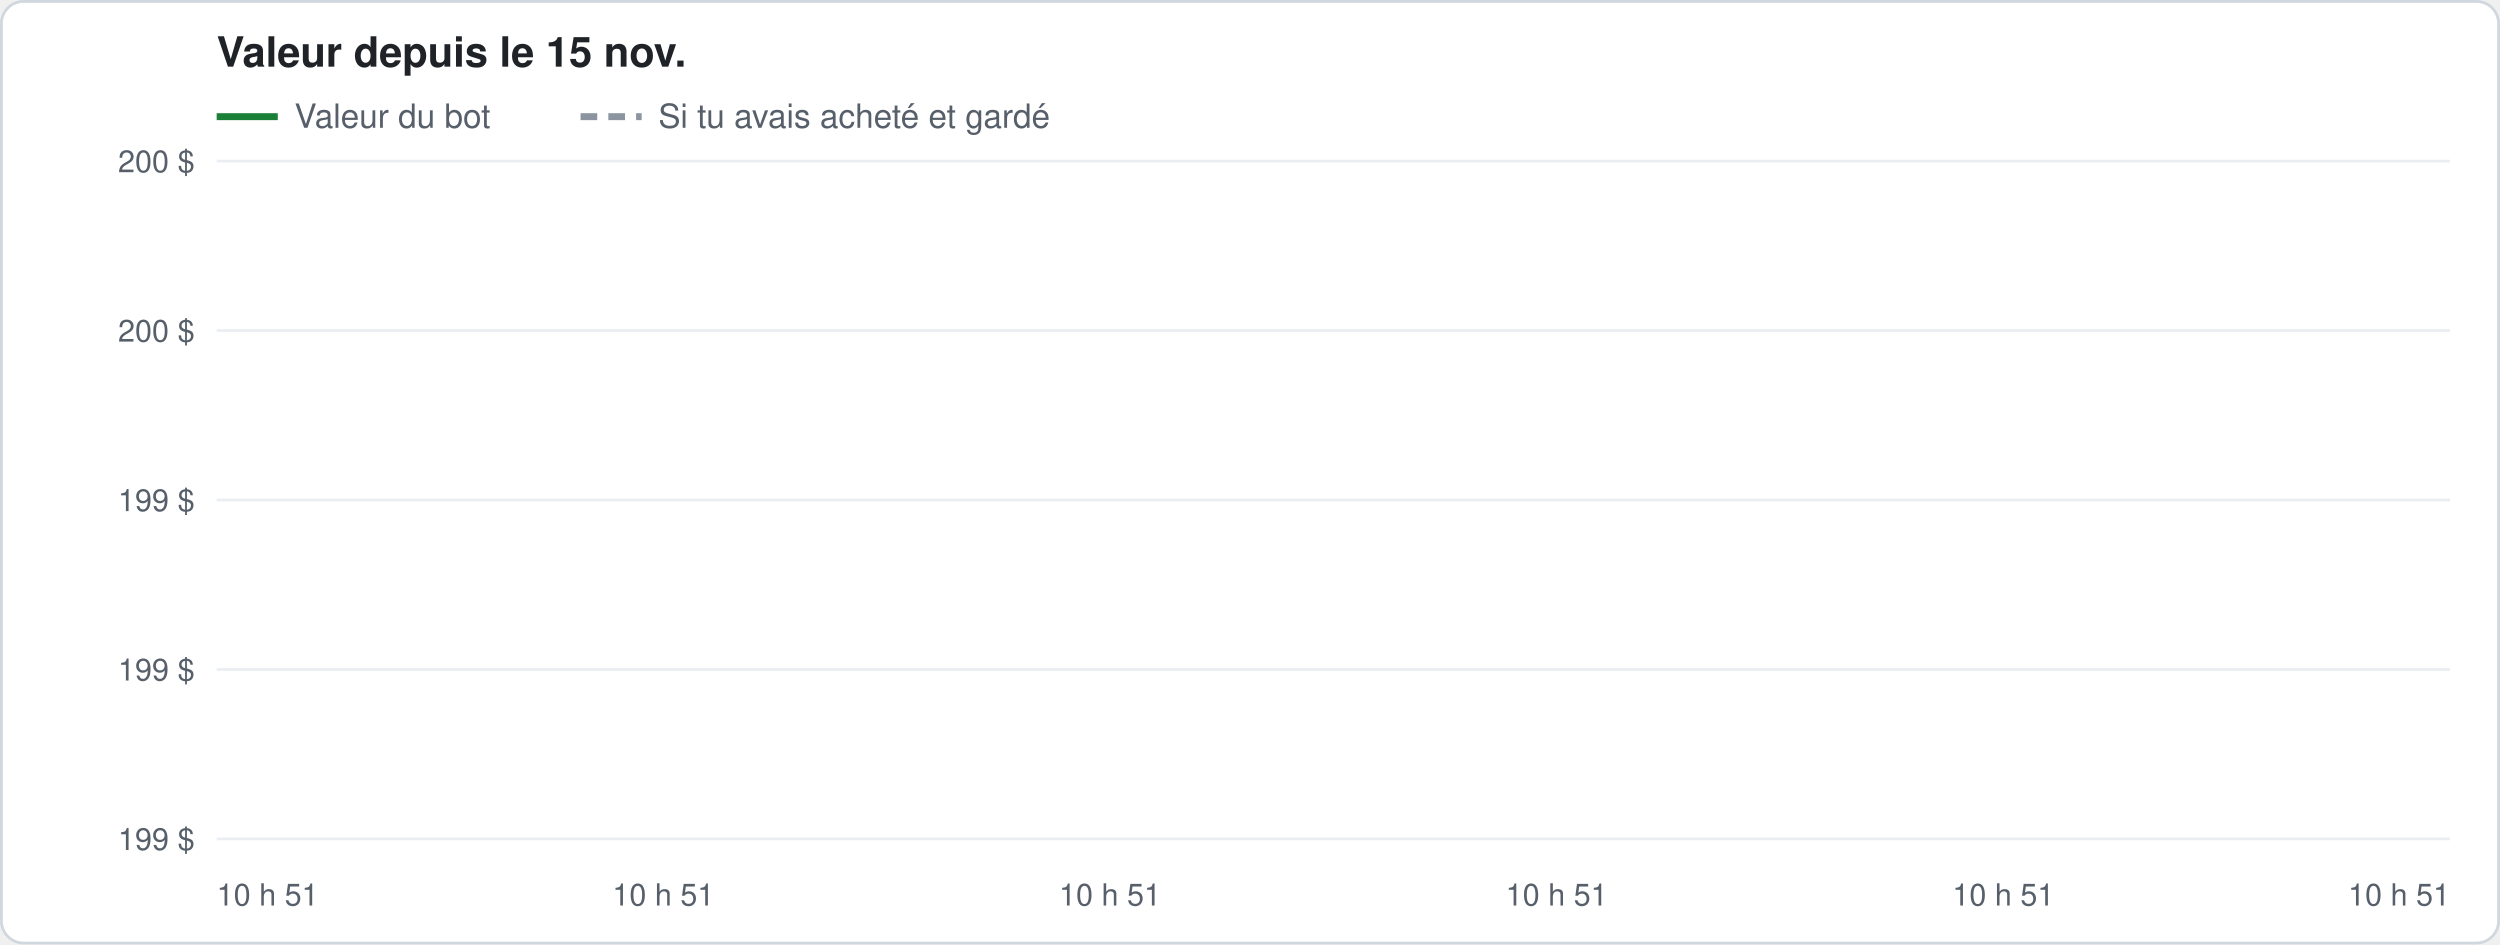
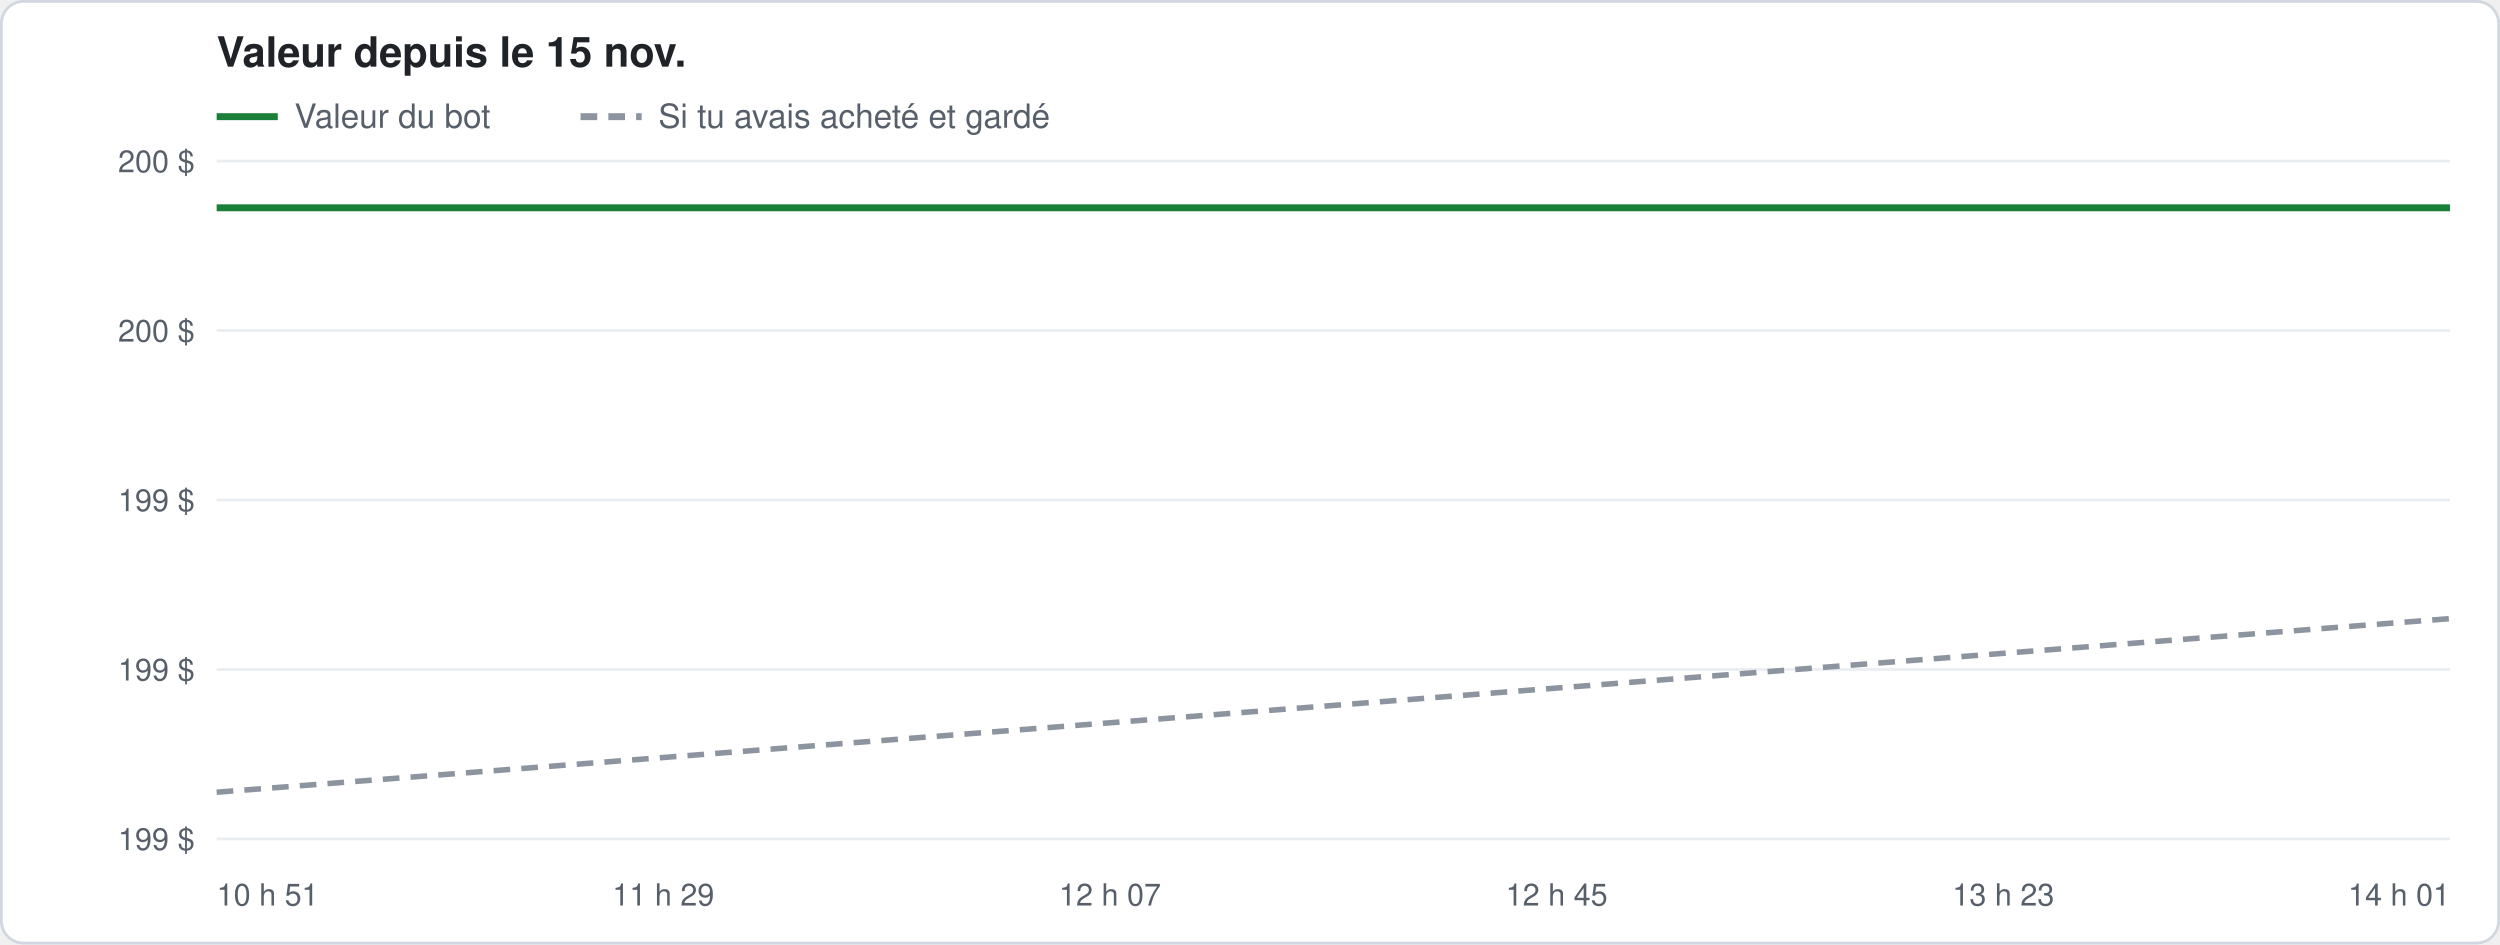
<svg xmlns="http://www.w3.org/2000/svg" width="900" height="340" viewBox="0 0 900 340" font-family="-apple-system, Segoe UI, Helvetica, Arial, sans-serif">
  <rect x="0.5" y="0.5" width="899" height="339" rx="8" fill="#ffffff" stroke="#d0d7de" />
  <text x="78" y="24" font-size="15" font-weight="600" fill="#1f2328">Valeur depuis le 15 nov.</text>
  <line x1="78" y1="42" x2="100" y2="42" stroke="#1a7f37" stroke-width="2.5" />
  <text x="106" y="46" font-size="12" fill="#57606a">Valeur du bot</text>
  <line x1="209" y1="42" x2="231" y2="42" stroke="#8c959f" stroke-width="2.5" stroke-dasharray="6 4" />
  <text x="237" y="46" font-size="12" fill="#57606a">Si tu avais acheté et gardé</text>
  <line x1="78" y1="302.0" x2="882" y2="302.0" stroke="#eaeef2" />
  <text x="70" y="306.0" font-size="11" fill="#57606a" text-anchor="end">199 $</text>
  <line x1="78" y1="241.0" x2="882" y2="241.0" stroke="#eaeef2" />
  <text x="70" y="245.0" font-size="11" fill="#57606a" text-anchor="end">199 $</text>
  <line x1="78" y1="180.0" x2="882" y2="180.0" stroke="#eaeef2" />
  <text x="70" y="184.0" font-size="11" fill="#57606a" text-anchor="end">199 $</text>
  <line x1="78" y1="119.0" x2="882" y2="119.0" stroke="#eaeef2" />
  <text x="70" y="123.0" font-size="11" fill="#57606a" text-anchor="end">200 $</text>
  <line x1="78" y1="58.0" x2="882" y2="58.0" stroke="#eaeef2" />
  <text x="70" y="62.0" font-size="11" fill="#57606a" text-anchor="end">200 $</text>
  <text x="78.0" y="326" font-size="11" fill="#57606a" text-anchor="start">10 h 51</text>
-   <text x="238.8" y="326" font-size="11" fill="#57606a" text-anchor="middle">10 h 51</text>
-   <text x="399.6" y="326" font-size="11" fill="#57606a" text-anchor="middle">10 h 51</text>
-   <text x="560.4" y="326" font-size="11" fill="#57606a" text-anchor="middle">10 h 51</text>
-   <text x="721.2" y="326" font-size="11" fill="#57606a" text-anchor="middle">10 h 51</text>
-   <text x="882.0" y="326" font-size="11" fill="#57606a" text-anchor="end">10 h 51</text>
+   <text x="238.8" y="326" font-size="11" fill="#57606a" text-anchor="middle">11 h 29</text>
+   <text x="399.6" y="326" font-size="11" fill="#57606a" text-anchor="middle">12 h 07</text>
+   <text x="560.4" y="326" font-size="11" fill="#57606a" text-anchor="middle">12 h 45</text>
+   <text x="721.2" y="326" font-size="11" fill="#57606a" text-anchor="middle">13 h 23</text>
+   <text x="882.0" y="326" font-size="11" fill="#57606a" text-anchor="end">14 h 01</text>
+   <polyline points="78.0,74.8 882.0,74.8" fill="none" stroke="#1a7f37" stroke-width="2.5" stroke-linejoin="round" />
+   <polyline points="78.0,285.2 882.0,222.7" fill="none" stroke="#8c959f" stroke-width="2" stroke-linejoin="round" stroke-dasharray="6 4" />
</svg>
